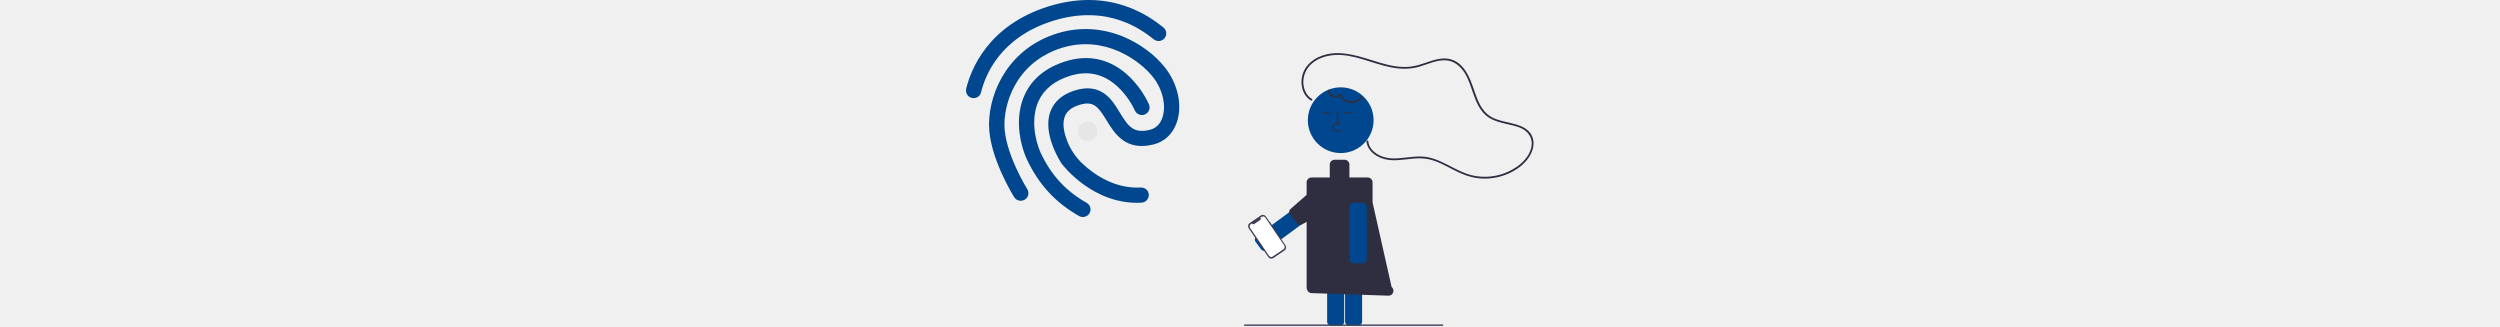
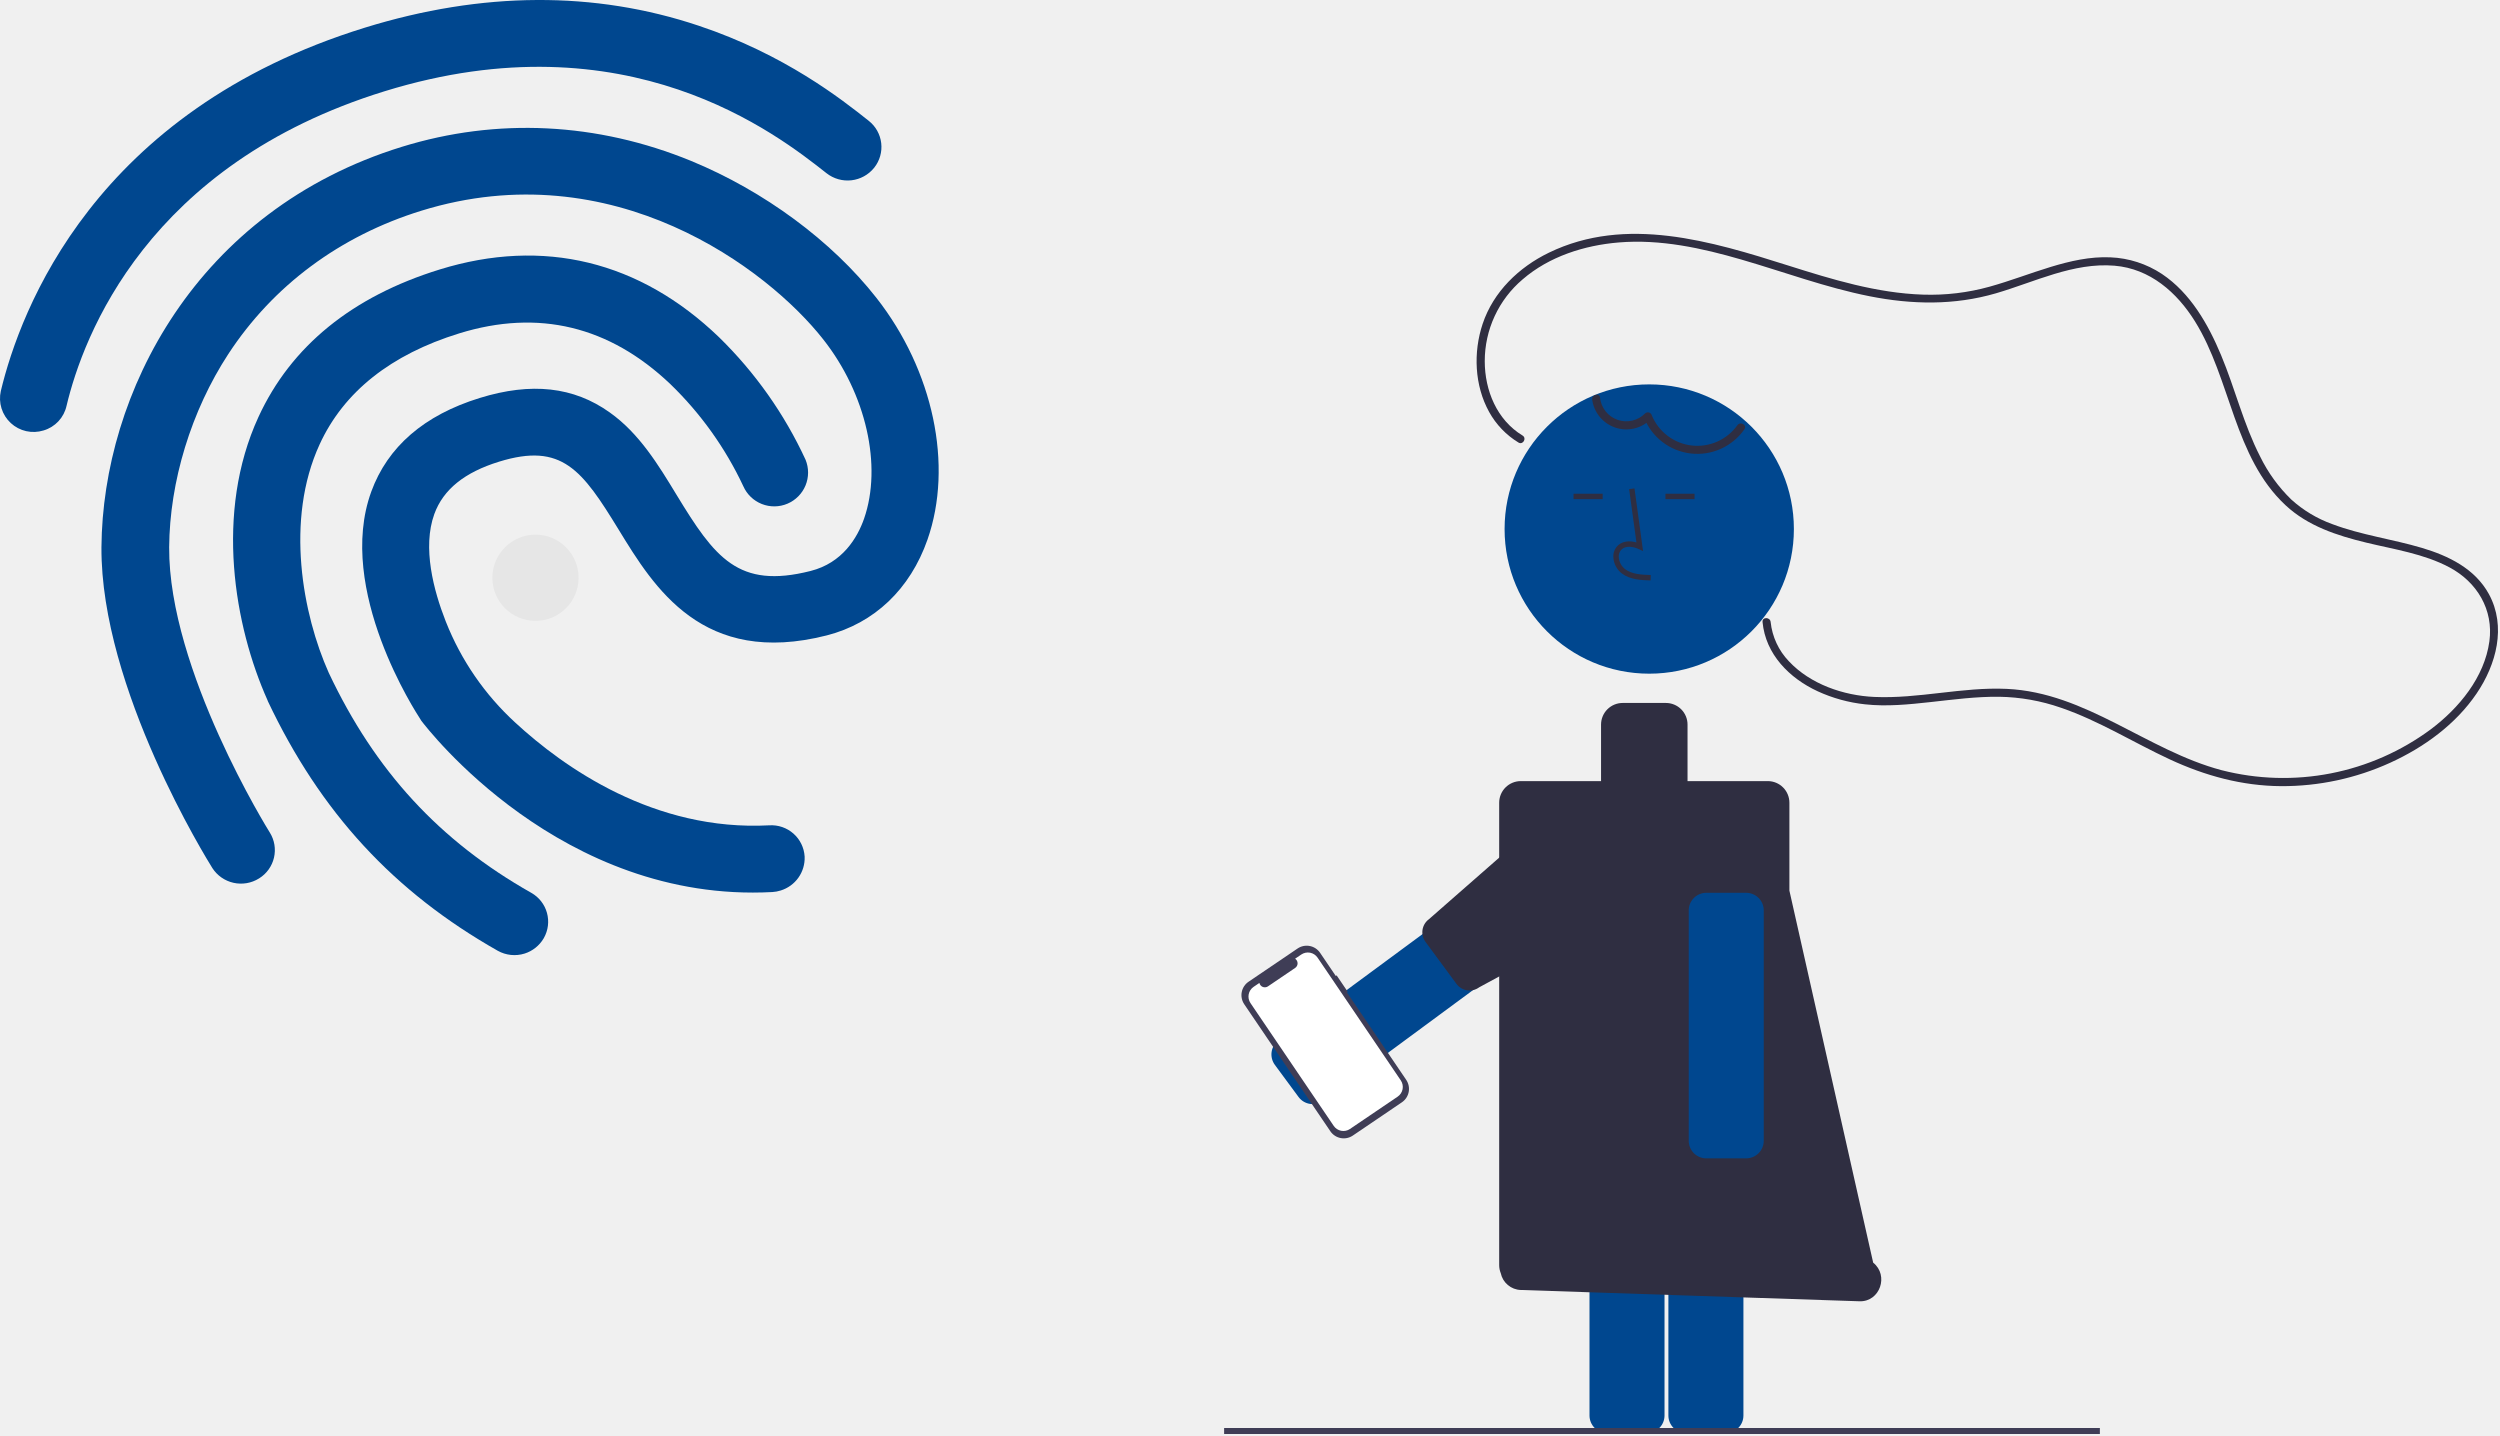
- <svg xmlns="http://www.w3.org/2000/svg" width="161" height="21" viewBox="0 0 925 531" fill="none">
+ <svg xmlns="http://www.w3.org/2000/svg" width="161" height="100%" viewBox="0 0 925 531" fill="none">
  <g clip-path="url(#clip0)">
    <path d="M16.126 159.262C14.044 159.914 11.827 160.006 9.698 159.528C7.569 159.051 5.603 158.021 3.999 156.541C2.395 155.062 1.209 153.187 0.561 151.103C-0.088 149.02 -0.175 146.803 0.306 144.674C7.53 114.622 34.998 41.128 135.064 10.216C178.409 -3.173 219.978 -3.402 258.564 9.532C290.308 20.128 311.381 36.71 321.461 44.725C324.022 46.751 325.673 49.712 326.052 52.956C326.43 56.199 325.504 59.46 323.478 62.022C323.453 62.053 323.427 62.085 323.402 62.116C321.321 64.685 318.314 66.334 315.03 66.707C311.745 67.08 308.445 66.147 305.841 64.11C287.578 49.72 232.157 6.005 142.334 33.752C54.628 60.845 30.803 124.218 24.624 150.145C24.155 152.287 23.118 154.263 21.623 155.867C20.128 157.471 18.23 158.644 16.126 159.262L16.126 159.262Z" fill="#00478F" />
    <path d="M288.866 329.481C287.872 329.802 286.842 329.996 285.799 330.058C207.624 334.268 157.885 269.322 155.843 266.615L155.465 265.99C154.218 264.056 124.123 218.267 137.372 181.902C143.458 165.277 156.916 153.608 177.489 147.253C196.621 141.342 212.278 143.09 225.604 152.606C236.53 160.359 243.533 171.921 250.321 183.086C264.437 206.268 273.088 218.063 299.92 211.258C311.702 208.268 317.203 199.057 319.716 191.881C326.482 172.357 320.485 145.739 304.62 125.601C284.122 99.475 226.76 56.081 155.986 77.943C125.762 87.28 101.028 105.678 84.464 131.011C70.742 152.036 62.765 178.148 62.59 202.499C62.314 247.84 99.474 307.49 99.826 308.031C100.682 309.399 101.259 310.923 101.526 312.514C101.793 314.106 101.744 315.735 101.381 317.308C101.018 318.88 100.349 320.366 99.412 321.68C98.476 322.995 97.289 324.111 95.92 324.967C95.882 324.991 95.844 325.014 95.806 325.038C93.002 326.786 89.623 327.362 86.398 326.64C83.174 325.919 80.362 323.958 78.571 321.181C76.894 318.453 37.215 254.851 37.535 202.449C37.98 145.649 72.496 77.86 148.689 54.324C183.907 43.444 220.918 45.273 255.747 59.553C282.742 70.689 307.726 89.123 324.244 110.172C345.341 137.04 352.774 172.21 343.17 199.659C336.767 217.959 323.511 230.586 305.894 235.1C259.981 246.78 241.994 217.374 228.876 195.923C215.406 173.933 207.955 163.622 184.674 170.814C171.891 174.763 164.015 181.09 160.703 190.182C156.196 202.61 160.467 218.539 164.844 229.707C164.89 229.824 164.935 229.94 164.981 230.056C170.592 244.25 179.35 256.987 190.594 267.309C208.606 283.942 242.045 307.656 284.664 305.369C287.922 305.167 291.127 306.267 293.574 308.428C296.021 310.588 297.51 313.633 297.712 316.891C297.714 316.93 297.717 316.97 297.719 317.009C297.819 319.772 297.006 322.49 295.406 324.745C293.806 326.999 291.507 328.664 288.866 329.481L288.866 329.481Z" fill="#00478F" />
    <path d="M194.068 352.83C192.439 353.334 190.724 353.503 189.027 353.326C187.331 353.148 185.688 352.629 184.198 351.799C145.641 329.953 118.573 300.57 99.082 259.388L99.003 259.134C86.719 231.676 79.324 189.725 95.636 154.268C107.678 128.106 130.283 109.717 162.707 99.701C201.057 87.854 236.766 96.576 266.073 124.803C279.402 137.831 290.241 153.182 298.057 170.102C299.303 173.146 299.301 176.558 298.051 179.601C296.8 182.643 294.402 185.071 291.376 186.359C288.349 187.648 284.937 187.693 281.878 186.485C278.818 185.277 276.357 182.914 275.027 179.905C268.408 165.784 259.27 152.988 248.06 142.145C225.471 120.653 199.21 114.298 169.918 123.347C144.606 131.166 127.175 144.99 118.253 164.438C105.385 192.432 112.01 227.388 121.623 248.901C138.81 285.324 162.649 311.159 196.584 330.352C197.986 331.143 199.218 332.202 200.211 333.469C201.203 334.736 201.937 336.186 202.369 337.736C202.801 339.286 202.924 340.906 202.73 342.504C202.536 344.102 202.029 345.645 201.239 347.047C201.207 347.103 201.175 347.158 201.143 347.213C199.563 349.897 197.041 351.899 194.068 352.83Z" fill="#00478F" />
    <path d="M198.128 229.717C206.937 229.717 214.077 222.577 214.077 213.768C214.077 204.96 206.937 197.819 198.128 197.819C189.32 197.819 182.179 204.96 182.179 213.768C182.179 222.577 189.32 229.717 198.128 229.717Z" fill="#E6E6E6" />
    <path d="M485.703 408.52C485.374 408.52 485.045 408.495 484.719 408.446C483.874 408.321 483.063 408.029 482.331 407.588C481.6 407.147 480.963 406.565 480.458 405.877L471.697 393.998C471.191 393.311 470.824 392.531 470.619 391.702C470.414 390.874 470.374 390.013 470.501 389.169C470.629 388.325 470.921 387.514 471.362 386.783C471.803 386.052 472.383 385.415 473.071 384.909L547.97 329.669C548.657 329.162 549.437 328.795 550.266 328.59C551.094 328.385 551.955 328.345 552.799 328.472C553.643 328.6 554.454 328.892 555.185 329.333C555.916 329.774 556.553 330.355 557.06 331.042L565.82 342.92C566.843 344.307 567.273 346.044 567.016 347.749C566.759 349.453 565.835 350.986 564.447 352.009L489.548 407.25C488.436 408.075 487.088 408.52 485.703 408.52Z" fill="#00478F" />
    <path d="M538.896 364.044L527.433 348.501C526.488 347.22 526.091 345.617 526.329 344.043C526.567 342.47 527.42 341.055 528.7 340.111L572.561 301.681C573.842 300.736 575.446 300.339 577.019 300.577C578.593 300.815 580.007 301.668 580.952 302.948L601.915 327.991C602.86 329.272 603.257 330.876 603.019 332.449C602.781 334.022 601.928 335.437 600.648 336.382L547.287 365.311C546.006 366.256 544.402 366.653 542.829 366.415C541.256 366.178 539.841 365.325 538.896 364.044Z" fill="#2F2E41" />
    <path d="M609.374 530.252H594.615C592.891 530.25 591.239 529.564 590.021 528.346C588.802 527.127 588.117 525.475 588.115 523.752V400.737C588.117 399.014 588.802 397.362 590.021 396.143C591.239 394.924 592.891 394.239 594.615 394.237H609.374C611.097 394.239 612.749 394.924 613.968 396.143C615.186 397.362 615.872 399.014 615.874 400.737V523.752C615.872 525.475 615.186 527.127 613.968 528.346C612.749 529.564 611.097 530.25 609.374 530.252Z" fill="#00478F" />
    <path d="M638.566 530.252H623.806C622.083 530.25 620.431 529.564 619.212 528.346C617.994 527.127 617.308 525.475 617.306 523.752V400.737C617.308 399.014 617.994 397.362 619.212 396.143C620.431 394.924 622.083 394.239 623.806 394.237H638.566C640.289 394.239 641.941 394.924 643.16 396.143C644.379 397.362 645.064 399.014 645.066 400.737V523.752C645.064 525.475 644.379 527.127 643.16 528.346C641.941 529.564 640.289 530.25 638.566 530.252Z" fill="#00478F" />
    <path d="M776.955 528.351H452.923V530.591H776.955V528.351Z" fill="#3F3D56" />
    <path d="M610.216 249.262C639.774 249.262 663.736 225.3 663.736 195.742C663.736 166.185 639.774 142.223 610.216 142.223C580.659 142.223 556.697 166.185 556.697 195.742C556.697 225.3 580.659 249.262 610.216 249.262Z" fill="#00478F" />
    <path d="M693.072 467.175L662.078 329.529V297.008C662.078 294.886 661.235 292.851 659.735 291.351C658.235 289.851 656.2 289.008 654.078 289.008H624.388V268.095C624.388 267.044 624.181 266.004 623.779 265.033C623.377 264.063 622.787 263.181 622.045 262.438C621.302 261.695 620.42 261.106 619.449 260.704C618.479 260.302 617.438 260.095 616.388 260.095H600.388C599.337 260.095 598.297 260.302 597.326 260.704C596.356 261.106 595.474 261.695 594.731 262.438C593.988 263.181 593.399 264.063 592.997 265.033C592.595 266.004 592.388 267.044 592.388 268.095V289.008H562.697C560.576 289.008 558.541 289.851 557.04 291.351C555.54 292.851 554.697 294.886 554.697 297.008V468.095C554.698 469.121 554.896 470.137 555.282 471.088C555.643 472.796 556.566 474.335 557.902 475.46C559.239 476.584 560.913 477.23 562.659 477.294L688.083 481.476C695.579 481.673 698.98 471.923 693.072 467.175Z" fill="#2F2E41" />
    <path d="M610.731 214.757C607.425 214.664 603.311 214.549 600.142 212.233C599.198 211.516 598.423 210.601 597.87 209.552C597.317 208.503 597 207.347 596.941 206.163C596.884 205.321 597.022 204.477 597.345 203.697C597.667 202.917 598.166 202.223 598.802 201.668C600.459 200.269 602.878 199.942 605.48 200.707L602.78 180.98L604.763 180.709L607.935 203.899L606.28 203.14C604.361 202.259 601.729 201.812 600.093 203.195C599.691 203.557 599.378 204.006 599.178 204.508C598.978 205.011 598.897 205.553 598.941 206.091C598.989 206.973 599.227 207.833 599.638 208.614C600.048 209.395 600.623 210.079 601.321 210.618C603.788 212.42 607.068 212.653 610.787 212.757L610.731 214.757Z" fill="#2F2E41" />
    <path d="M592.982 182.682H582.21V184.682H592.982V182.682Z" fill="#2F2E41" />
    <path d="M626.982 182.682H616.21V184.682H626.982V182.682Z" fill="#2F2E41" />
    <path d="M563.349 161.149C553.843 155.388 549.366 144.459 549.357 133.649C549.352 127.888 550.603 122.194 553.023 116.966C555.443 111.737 558.974 107.099 563.37 103.374C573.161 94.906 586.201 90.761 598.94 89.708C614.353 88.434 629.666 91.784 644.386 96.06C660.147 100.639 675.591 106.4 691.725 109.605C707.381 112.715 723.079 113.022 738.493 108.524C752.72 104.373 767.161 97.037 782.357 98.308C795.481 99.406 805.449 108.14 812.154 118.931C825.465 140.354 826.517 169.109 845.66 186.949C853.937 194.663 864.72 198.157 875.497 200.769C885.831 203.273 896.854 204.878 906.337 209.946C916.506 215.38 922.662 225.595 921.071 237.3C919.264 250.594 909.805 262.035 899.39 269.845C888.426 277.962 875.79 283.532 862.401 286.149C849.013 288.765 835.209 288.363 821.996 284.971C794.363 277.64 771.908 256.225 742.468 254.882C726.045 254.134 709.874 258.608 693.453 257.866C682.072 257.352 669.823 253.145 661.896 244.681C658.091 240.721 655.713 235.606 655.139 230.144C654.96 228.238 651.958 228.22 652.139 230.144C653.265 242.101 662.066 250.933 672.569 255.788C678.098 258.325 684.001 259.95 690.049 260.6C698.085 261.488 706.278 260.648 714.277 259.771C722.732 258.844 731.201 257.702 739.725 257.805C747.506 257.928 755.216 259.299 762.562 261.866C776.668 266.704 789.375 274.731 802.851 280.982C815.893 287.033 829.55 290.784 843.996 290.877C857.92 290.947 871.693 287.993 884.364 282.22C896.842 276.536 908.567 268.051 916.336 256.612C923.62 245.888 927.444 231.819 920.889 219.813C915.751 210.403 905.953 205.641 896.073 202.71C885.121 199.46 873.674 197.975 862.953 193.928C857.35 191.915 852.196 188.823 847.781 184.828C843.046 180.232 839.144 174.848 836.25 168.917C830.113 156.944 826.977 143.794 821.808 131.427C817.02 119.971 810.468 108.424 799.914 101.364C794.242 97.612 787.652 95.485 780.857 95.213C773.339 94.873 765.868 96.599 758.723 98.773C751.162 101.075 743.784 103.949 736.166 106.067C728.141 108.302 719.822 109.295 711.497 109.013C694.375 108.455 677.835 103.369 661.626 98.241C633.23 89.258 601.65 79.641 573.101 93.488C561.977 98.884 552.555 107.936 548.582 119.823C545.067 130.342 545.553 142.61 550.972 152.41C553.541 157.071 557.286 160.977 561.835 163.74C563.491 164.743 565 162.15 563.349 161.149L563.349 161.149Z" fill="#2F2E41" />
    <path d="M646.088 428.594H631.329C629.605 428.592 627.953 427.907 626.735 426.688C625.516 425.47 624.831 423.818 624.829 422.094V336.84C624.831 335.116 625.516 333.464 626.735 332.246C627.953 331.027 629.605 330.342 631.329 330.34H646.088C647.812 330.342 649.464 331.027 650.682 332.246C651.901 333.464 652.586 335.116 652.588 336.84V422.094C652.586 423.818 651.901 425.47 650.682 426.688C649.464 427.907 647.812 428.592 646.088 428.594Z" fill="#00478F" />
    <path d="M589.116 147.907C589.445 150.258 590.424 152.469 591.943 154.293C593.461 156.116 595.459 157.479 597.711 158.228C599.963 158.977 602.38 159.081 604.688 158.53C606.996 157.979 609.104 156.794 610.775 155.108L608.268 154.446C609.666 158.024 612.011 161.155 615.05 163.504C618.09 165.853 621.711 167.333 625.525 167.784C629.34 168.236 633.206 167.642 636.71 166.067C640.214 164.493 643.224 161.996 645.42 158.843C646.549 157.274 643.948 155.774 642.829 157.329C640.937 159.978 638.369 162.071 635.394 163.391C632.418 164.711 629.143 165.208 625.909 164.833C622.676 164.457 619.602 163.221 617.008 161.254C614.414 159.287 612.395 156.661 611.161 153.649C611.086 153.4 610.948 153.174 610.761 152.994C610.574 152.813 610.344 152.684 610.092 152.617C609.841 152.551 609.577 152.55 609.325 152.615C609.073 152.679 608.842 152.808 608.654 152.987C607.352 154.302 605.704 155.22 603.9 155.634C602.097 156.048 600.213 155.941 598.468 155.325C596.724 154.709 595.19 153.609 594.047 152.155C592.903 150.7 592.196 148.951 592.009 147.11C591.742 145.206 588.85 146.016 589.116 147.907V147.907Z" fill="#2F2E41" />
    <path d="M494.552 360.893L494.239 361.105L488.432 352.538C487.99 351.887 487.425 351.329 486.768 350.896C486.111 350.464 485.375 350.165 484.603 350.017C483.83 349.868 483.036 349.874 482.265 350.032C481.495 350.191 480.763 350.5 480.112 350.941L461.962 363.246C461.311 363.687 460.753 364.252 460.321 364.909C459.888 365.566 459.589 366.302 459.441 367.074C459.293 367.847 459.298 368.641 459.457 369.412C459.615 370.182 459.924 370.914 460.365 371.565L492.227 418.563C492.668 419.214 493.234 419.772 493.891 420.204C494.547 420.637 495.283 420.936 496.056 421.084C496.828 421.233 497.622 421.227 498.393 421.069C499.163 420.91 499.895 420.601 500.546 420.16L518.696 407.855C519.347 407.414 519.905 406.849 520.337 406.192C520.77 405.535 521.069 404.799 521.217 404.026C521.366 403.254 521.36 402.46 521.202 401.689C521.043 400.919 520.734 400.187 520.293 399.536L498.373 367.203L498.686 366.991L494.552 360.893Z" fill="#3F3D56" />
    <path d="M481.485 353.166L479.192 354.72C479.473 354.907 479.704 355.16 479.863 355.458C480.023 355.755 480.108 356.087 480.109 356.424C480.11 356.761 480.029 357.094 479.871 357.392C479.714 357.691 479.485 357.946 479.206 358.135L469.142 364.958C468.863 365.147 468.541 365.265 468.206 365.3C467.871 365.336 467.531 365.289 467.219 365.163C466.906 365.037 466.629 364.835 466.412 364.577C466.195 364.319 466.045 364.011 465.975 363.681L463.833 365.133C463.363 365.452 462.959 365.861 462.647 366.336C462.334 366.81 462.118 367.342 462.011 367.901C461.904 368.459 461.907 369.033 462.022 369.59C462.137 370.147 462.36 370.676 462.679 371.146L493.472 416.569C493.791 417.04 494.2 417.443 494.675 417.756C495.15 418.068 495.682 418.284 496.24 418.392C496.798 418.499 497.373 418.495 497.929 418.38C498.486 418.266 499.015 418.042 499.486 417.723L517.137 405.757C518.088 405.112 518.744 404.117 518.96 402.989C519.177 401.861 518.936 400.694 518.292 399.743L487.498 354.32C487.179 353.85 486.771 353.447 486.296 353.134C485.821 352.821 485.289 352.605 484.731 352.498C484.172 352.391 483.598 352.394 483.041 352.509C482.484 352.624 481.955 352.847 481.485 353.166L481.485 353.166Z" fill="white" />
  </g>
  <defs>
    <clipPath id="clip0">
      <rect width="924.256" height="530.591" fill="white" />
    </clipPath>
  </defs>
</svg>
